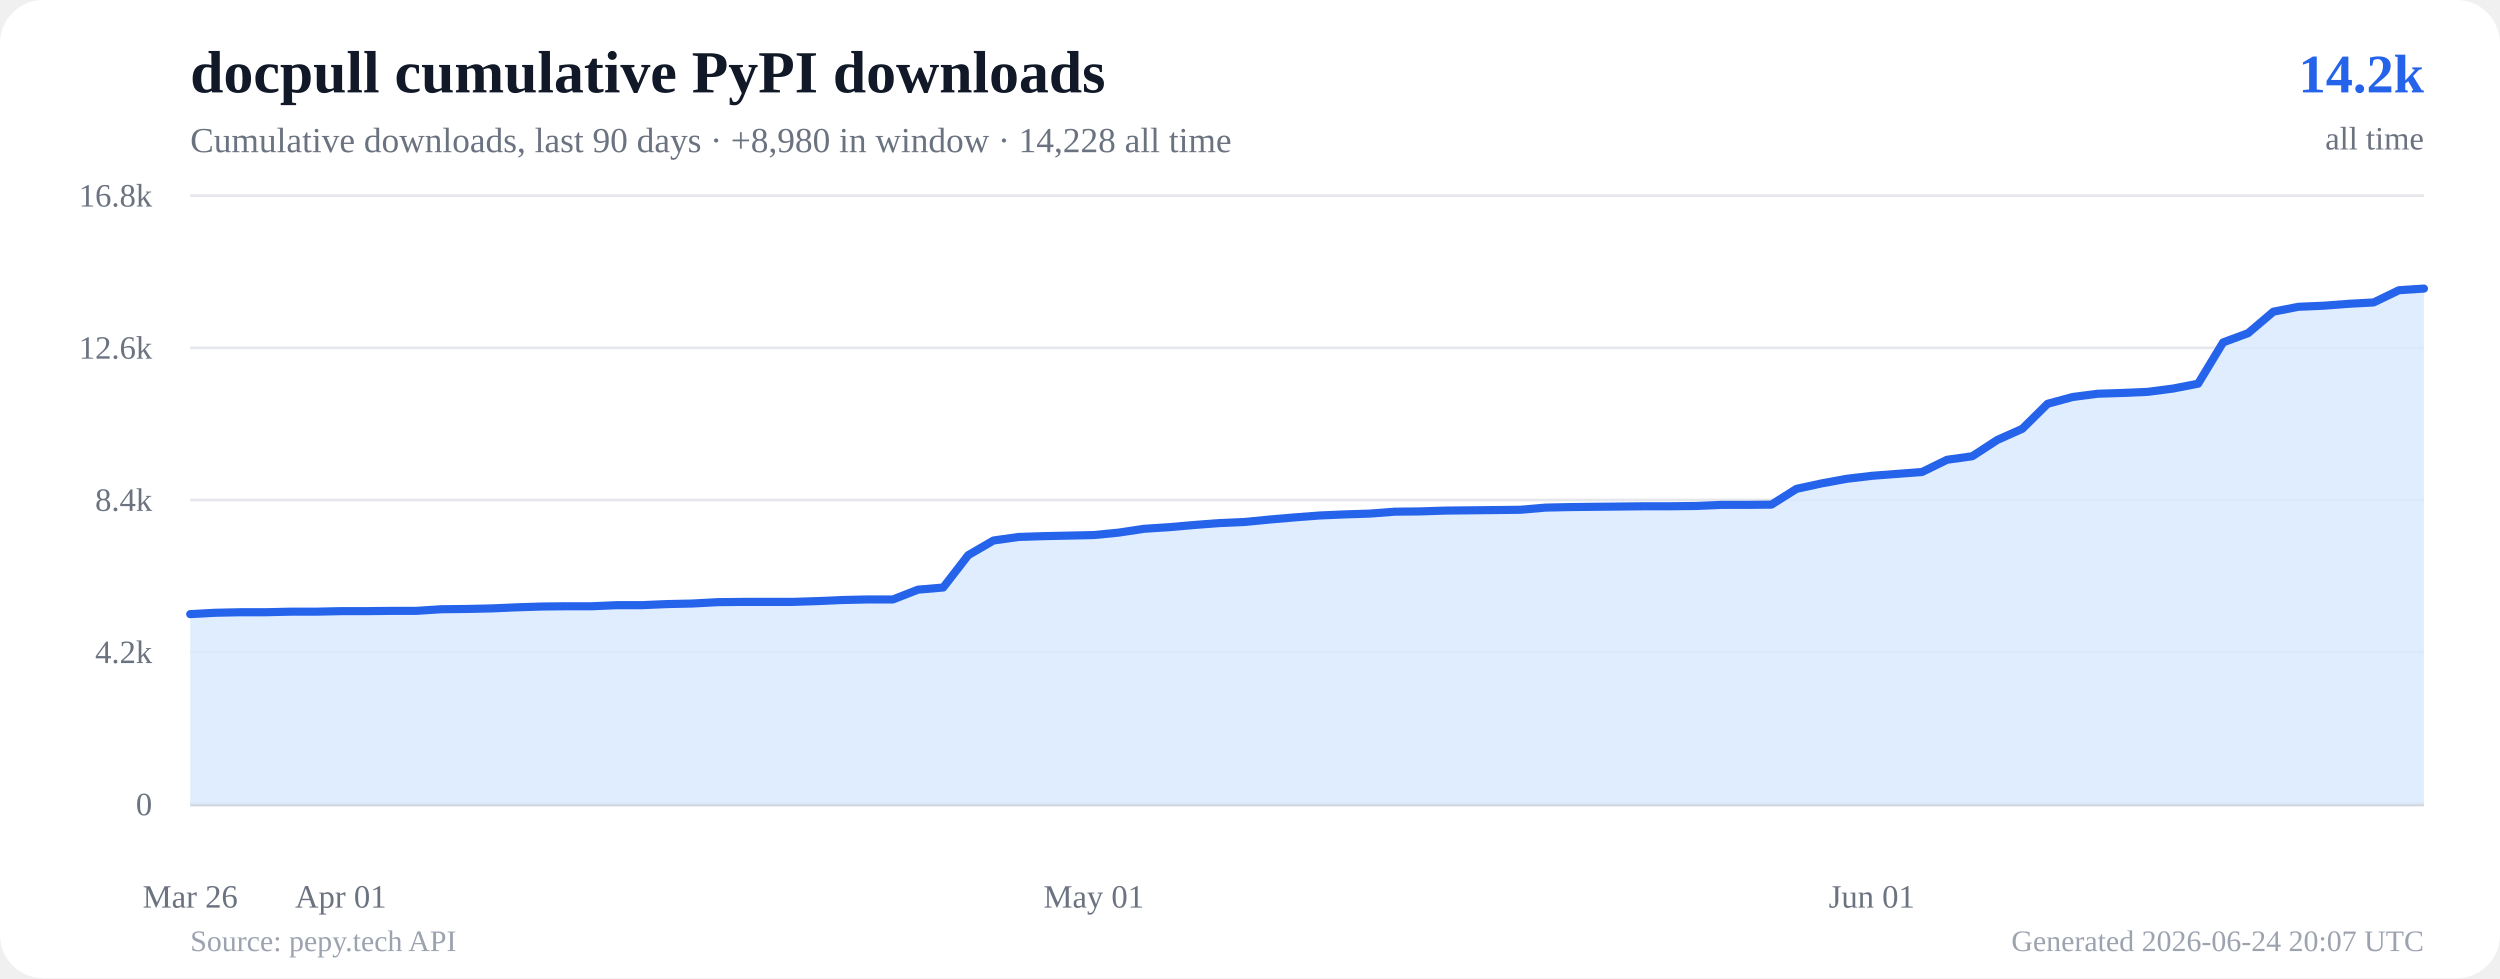
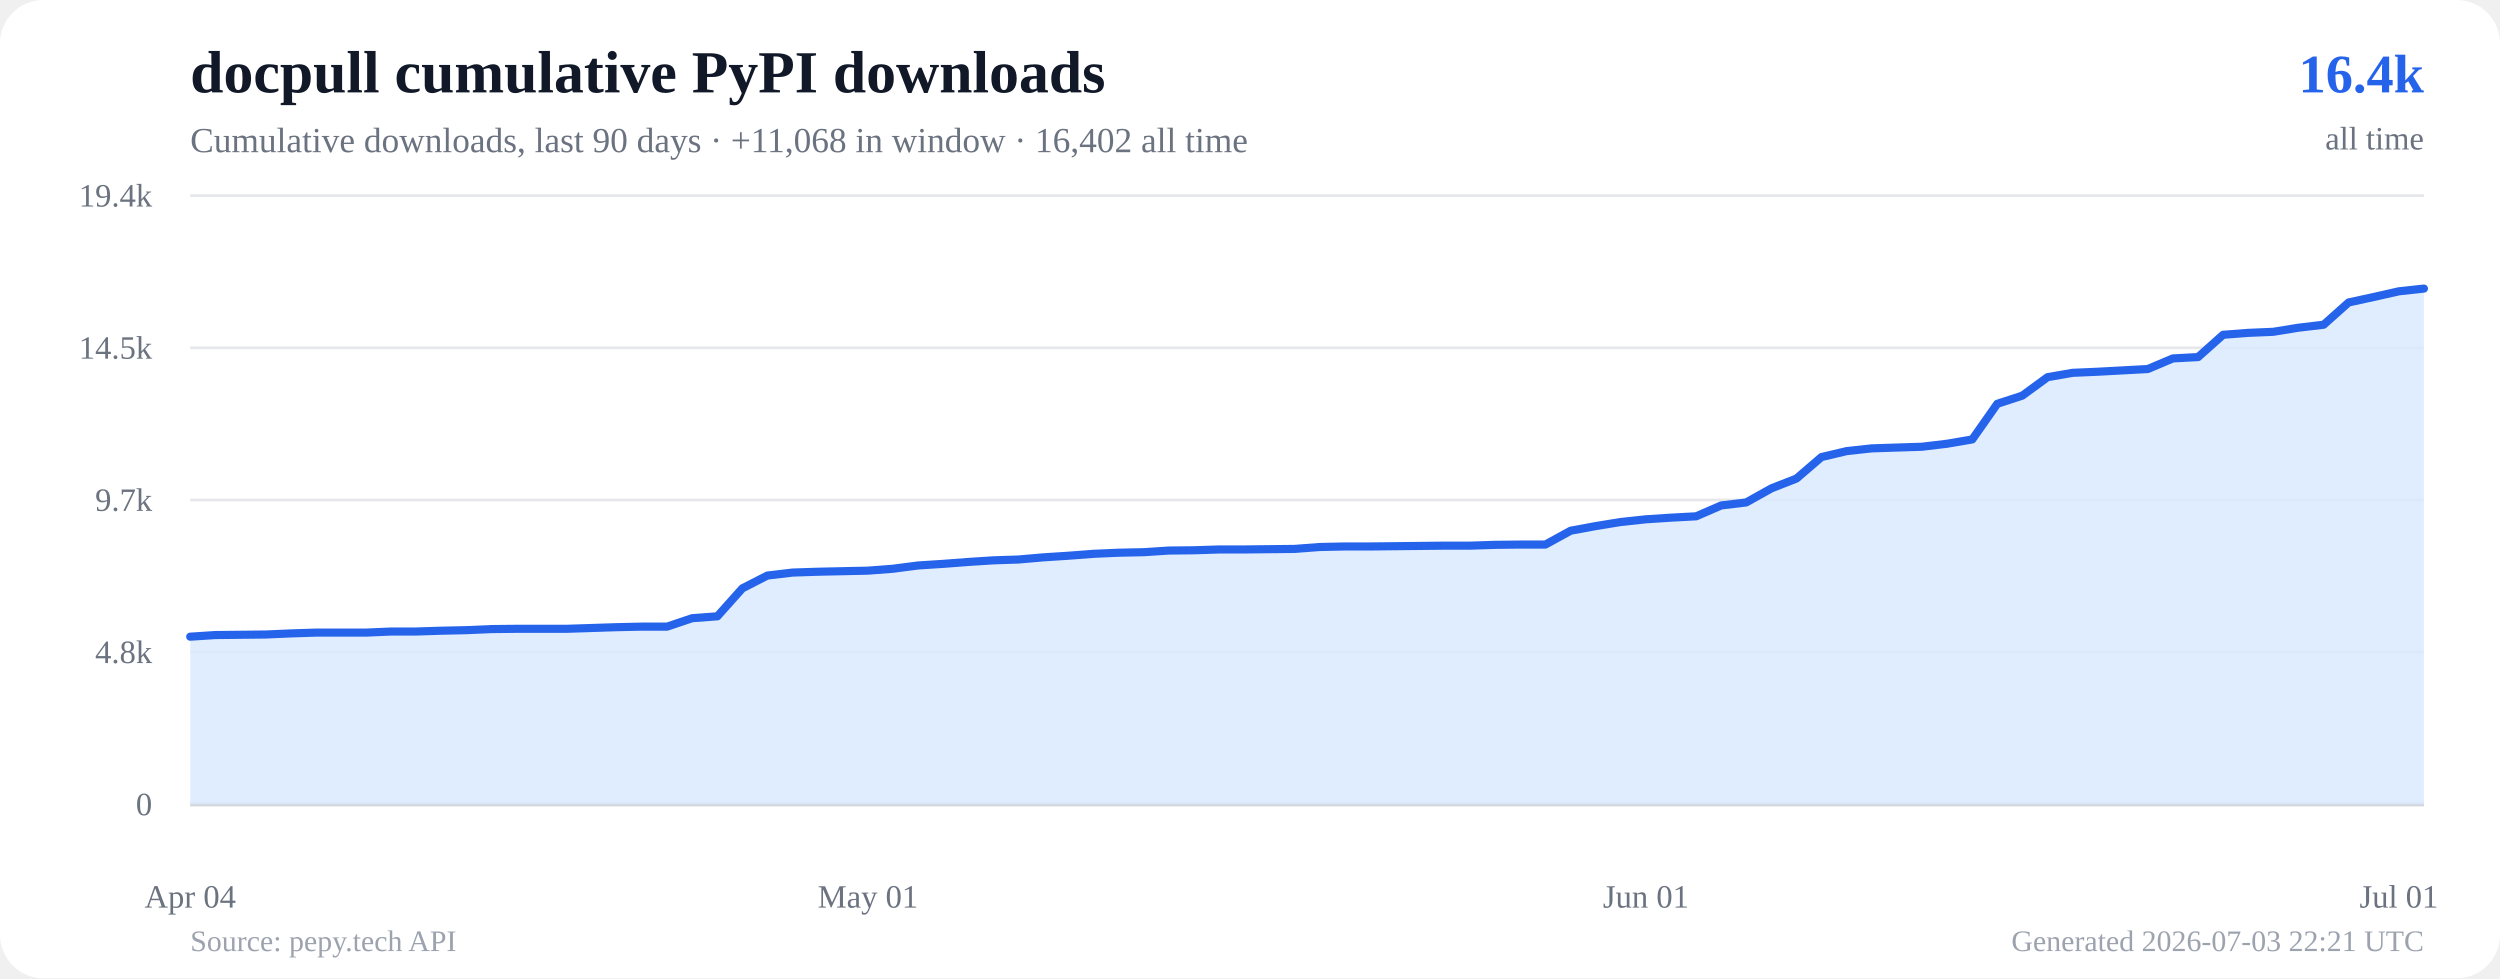
<svg xmlns="http://www.w3.org/2000/svg" width="920" height="360" viewBox="0 0 920 360" role="img" aria-labelledby="title desc">
  <rect width="920" height="360" rx="16" fill="#ffffff" />
  <text x="70" y="34" font-size="22" font-weight="700" fill="#111827">docpull cumulative PyPI downloads</text>
-   <text x="70" y="56" font-size="13" fill="#6b7280">Cumulative downloads, last 90 days · +8,980 in window · 14,228 all time</text>
-   <text x="892" y="34" text-anchor="end" font-size="20" font-weight="700" fill="#2563eb">14.2k</text>
+   <text x="70" y="56" font-size="13" fill="#6b7280">Cumulative downloads, last 90 days · +11,068 in window · 16,402 all time</text>
+   <text x="892" y="34" text-anchor="end" font-size="20" font-weight="700" fill="#2563eb">16.4k</text>
  <text x="892" y="55" text-anchor="end" font-size="12" fill="#6b7280">all time</text>
  <line x1="70" y1="296.0" x2="892" y2="296.0" stroke="#e5e7eb" stroke-width="1" />
  <line x1="70" y1="240.0" x2="892" y2="240.0" stroke="#e5e7eb" stroke-width="1" />
  <line x1="70" y1="184.0" x2="892" y2="184.0" stroke="#e5e7eb" stroke-width="1" />
  <line x1="70" y1="128.0" x2="892" y2="128.0" stroke="#e5e7eb" stroke-width="1" />
  <line x1="70" y1="72.0" x2="892" y2="72.0" stroke="#e5e7eb" stroke-width="1" />
  <text x="56" y="300.0" text-anchor="end" font-size="12" fill="#6b7280">0</text>
-   <text x="56" y="244.0" text-anchor="end" font-size="12" fill="#6b7280">4.2k</text>
-   <text x="56" y="188.0" text-anchor="end" font-size="12" fill="#6b7280">8.4k</text>
-   <text x="56" y="132.0" text-anchor="end" font-size="12" fill="#6b7280">12.6k</text>
-   <text x="56" y="76.0" text-anchor="end" font-size="12" fill="#6b7280">16.8k</text>
+   <text x="56" y="244.0" text-anchor="end" font-size="12" fill="#6b7280">4.8k</text>
+   <text x="56" y="188.0" text-anchor="end" font-size="12" fill="#6b7280">9.7k</text>
+   <text x="56" y="132.0" text-anchor="end" font-size="12" fill="#6b7280">14.5k</text>
+   <text x="56" y="76.0" text-anchor="end" font-size="12" fill="#6b7280">19.4k</text>
  <line x1="70" y1="296" x2="892" y2="296" stroke="#d1d5db" stroke-width="1.5" />
-   <polygon points="70.0,296.0 70.0,226.0 79.2,225.5 88.5,225.3 97.7,225.3 106.9,225.1 116.2,225.1 125.4,224.9 134.7,224.9 143.9,224.8 153.1,224.8 162.4,224.2 171.6,224.1 180.8,223.9 190.1,223.5 199.3,223.2 208.5,223.1 217.8,223.1 227.0,222.7 236.2,222.7 245.5,222.3 254.7,222.1 264.0,221.6 273.2,221.5 282.4,221.5 291.7,221.5 300.9,221.2 310.1,220.8 319.4,220.6 328.6,220.6 337.8,217.0 347.1,216.2 356.3,204.3 365.6,198.9 374.8,197.6 384.0,197.3 393.3,197.1 402.5,196.9 411.7,196.0 421.0,194.6 430.2,194.0 439.4,193.2 448.7,192.5 457.9,192.1 467.1,191.2 476.4,190.4 485.6,189.7 494.9,189.3 504.1,189.0 513.3,188.3 522.6,188.2 531.8,187.9 541.0,187.8 550.3,187.7 559.5,187.6 568.7,186.8 578.0,186.6 587.2,186.5 596.4,186.4 605.7,186.3 614.9,186.3 624.2,186.2 633.4,185.8 642.6,185.8 651.9,185.7 661.1,179.9 670.3,177.9 679.6,176.2 688.8,175.1 698.0,174.4 707.3,173.7 716.5,169.2 725.8,167.9 735.0,161.9 744.2,157.8 753.5,148.6 762.7,146.1 771.9,144.9 781.2,144.6 790.4,144.2 799.6,143.0 808.9,141.2 818.1,126.0 827.3,122.6 836.6,114.7 845.8,112.9 855.1,112.5 864.3,111.8 873.5,111.3 882.8,106.8 892.0,106.2 892.0,296.0" fill="#dbeafe" opacity="0.85" />
-   <polyline points="70.0,226.0 79.2,225.5 88.5,225.3 97.7,225.3 106.9,225.1 116.2,225.1 125.4,224.9 134.7,224.9 143.9,224.8 153.1,224.8 162.4,224.2 171.6,224.1 180.8,223.9 190.1,223.5 199.3,223.2 208.5,223.1 217.8,223.1 227.0,222.7 236.2,222.7 245.5,222.3 254.7,222.1 264.0,221.6 273.2,221.5 282.4,221.5 291.7,221.5 300.9,221.2 310.1,220.8 319.4,220.6 328.6,220.6 337.8,217.0 347.1,216.2 356.3,204.3 365.6,198.9 374.8,197.6 384.0,197.3 393.3,197.1 402.5,196.9 411.7,196.0 421.0,194.6 430.2,194.0 439.4,193.2 448.7,192.5 457.9,192.1 467.1,191.2 476.4,190.4 485.6,189.7 494.9,189.3 504.1,189.0 513.3,188.3 522.6,188.2 531.8,187.9 541.0,187.8 550.3,187.7 559.5,187.6 568.7,186.8 578.0,186.6 587.2,186.5 596.4,186.4 605.7,186.3 614.9,186.3 624.2,186.2 633.4,185.8 642.6,185.8 651.9,185.7 661.1,179.9 670.3,177.9 679.6,176.2 688.8,175.1 698.0,174.4 707.3,173.7 716.5,169.2 725.8,167.9 735.0,161.9 744.2,157.8 753.5,148.6 762.7,146.1 771.9,144.9 781.2,144.6 790.4,144.2 799.6,143.0 808.9,141.2 818.1,126.0 827.3,122.6 836.6,114.7 845.8,112.9 855.1,112.5 864.3,111.8 873.5,111.3 882.8,106.8 892.0,106.2" fill="none" stroke="#2563eb" stroke-width="3" stroke-linecap="round" stroke-linejoin="round" />
-   <text x="70.0" y="334" text-anchor="middle" font-size="12" fill="#6b7280">Mar 26</text>
-   <text x="125.4" y="334" text-anchor="middle" font-size="12" fill="#6b7280">Apr 01</text>
-   <text x="402.5" y="334" text-anchor="middle" font-size="12" fill="#6b7280">May 01</text>
-   <text x="688.8" y="334" text-anchor="middle" font-size="12" fill="#6b7280">Jun 01</text>
+   <polygon points="70.0,296.0 70.0,234.3 79.2,233.7 88.5,233.6 97.7,233.5 106.9,233.1 116.2,232.8 125.4,232.8 134.7,232.8 143.9,232.4 153.1,232.4 162.4,232.1 171.6,231.9 180.8,231.5 190.1,231.4 199.3,231.4 208.5,231.4 217.8,231.1 227.0,230.8 236.2,230.6 245.5,230.6 254.7,227.5 264.0,226.8 273.2,216.5 282.4,211.8 291.7,210.7 300.9,210.4 310.1,210.2 319.4,210.0 328.6,209.3 337.8,208.1 347.1,207.5 356.3,206.8 365.6,206.2 374.8,205.9 384.0,205.1 393.3,204.5 402.5,203.8 411.7,203.4 421.0,203.2 430.2,202.6 439.4,202.5 448.7,202.2 457.9,202.2 467.1,202.1 476.4,202.0 485.6,201.3 494.9,201.1 504.1,201.1 513.3,201.0 522.6,200.9 531.8,200.8 541.0,200.8 550.3,200.5 559.5,200.4 568.7,200.4 578.0,195.3 587.2,193.6 596.4,192.1 605.7,191.1 614.9,190.5 624.2,190.0 633.4,186.0 642.6,184.9 651.9,179.7 661.1,176.1 670.3,168.2 679.6,166.0 688.8,165.0 698.0,164.7 707.3,164.4 716.5,163.3 725.8,161.7 735.0,148.6 744.2,145.6 753.5,138.8 762.7,137.2 771.9,136.8 781.2,136.3 790.4,135.8 799.6,131.9 808.9,131.4 818.1,123.2 827.3,122.5 836.6,122.1 845.8,120.6 855.1,119.5 864.3,111.3 873.5,109.3 882.8,107.2 892.0,106.2 892.0,296.0" fill="#dbeafe" opacity="0.85" />
+   <polyline points="70.0,234.3 79.2,233.7 88.5,233.6 97.7,233.5 106.9,233.1 116.2,232.8 125.4,232.8 134.7,232.8 143.9,232.4 153.1,232.4 162.4,232.1 171.6,231.9 180.8,231.5 190.1,231.4 199.3,231.4 208.5,231.4 217.8,231.1 227.0,230.8 236.2,230.6 245.5,230.6 254.7,227.5 264.0,226.8 273.2,216.5 282.4,211.8 291.7,210.7 300.9,210.4 310.1,210.2 319.4,210.0 328.6,209.3 337.8,208.1 347.1,207.5 356.3,206.8 365.6,206.2 374.8,205.9 384.0,205.1 393.3,204.5 402.5,203.8 411.7,203.4 421.0,203.2 430.2,202.6 439.4,202.5 448.7,202.2 457.9,202.2 467.1,202.1 476.4,202.0 485.6,201.3 494.9,201.1 504.1,201.1 513.3,201.0 522.6,200.9 531.8,200.8 541.0,200.8 550.3,200.5 559.5,200.4 568.7,200.4 578.0,195.3 587.2,193.6 596.4,192.1 605.7,191.1 614.9,190.5 624.2,190.0 633.4,186.0 642.6,184.9 651.9,179.7 661.1,176.1 670.3,168.2 679.6,166.0 688.8,165.0 698.0,164.7 707.3,164.4 716.5,163.3 725.8,161.7 735.0,148.6 744.2,145.6 753.5,138.8 762.7,137.2 771.9,136.8 781.2,136.3 790.4,135.8 799.6,131.9 808.9,131.4 818.1,123.2 827.3,122.5 836.6,122.1 845.8,120.6 855.1,119.5 864.3,111.3 873.5,109.3 882.8,107.2 892.0,106.2" fill="none" stroke="#2563eb" stroke-width="3" stroke-linecap="round" stroke-linejoin="round" />
+   <text x="70.0" y="334" text-anchor="middle" font-size="12" fill="#6b7280">Apr 04</text>
+   <text x="319.4" y="334" text-anchor="middle" font-size="12" fill="#6b7280">May 01</text>
+   <text x="605.7" y="334" text-anchor="middle" font-size="12" fill="#6b7280">Jun 01</text>
+   <text x="882.8" y="334" text-anchor="middle" font-size="12" fill="#6b7280">Jul 01</text>
  <text x="70" y="350" font-size="11" fill="#9ca3af">Source: pepy.tech API</text>
-   <text x="892" y="350" text-anchor="end" font-size="11" fill="#9ca3af">Generated 2026-06-24 20:07 UTC</text>
+   <text x="892" y="350" text-anchor="end" font-size="11" fill="#9ca3af">Generated 2026-07-03 22:21 UTC</text>
</svg>
